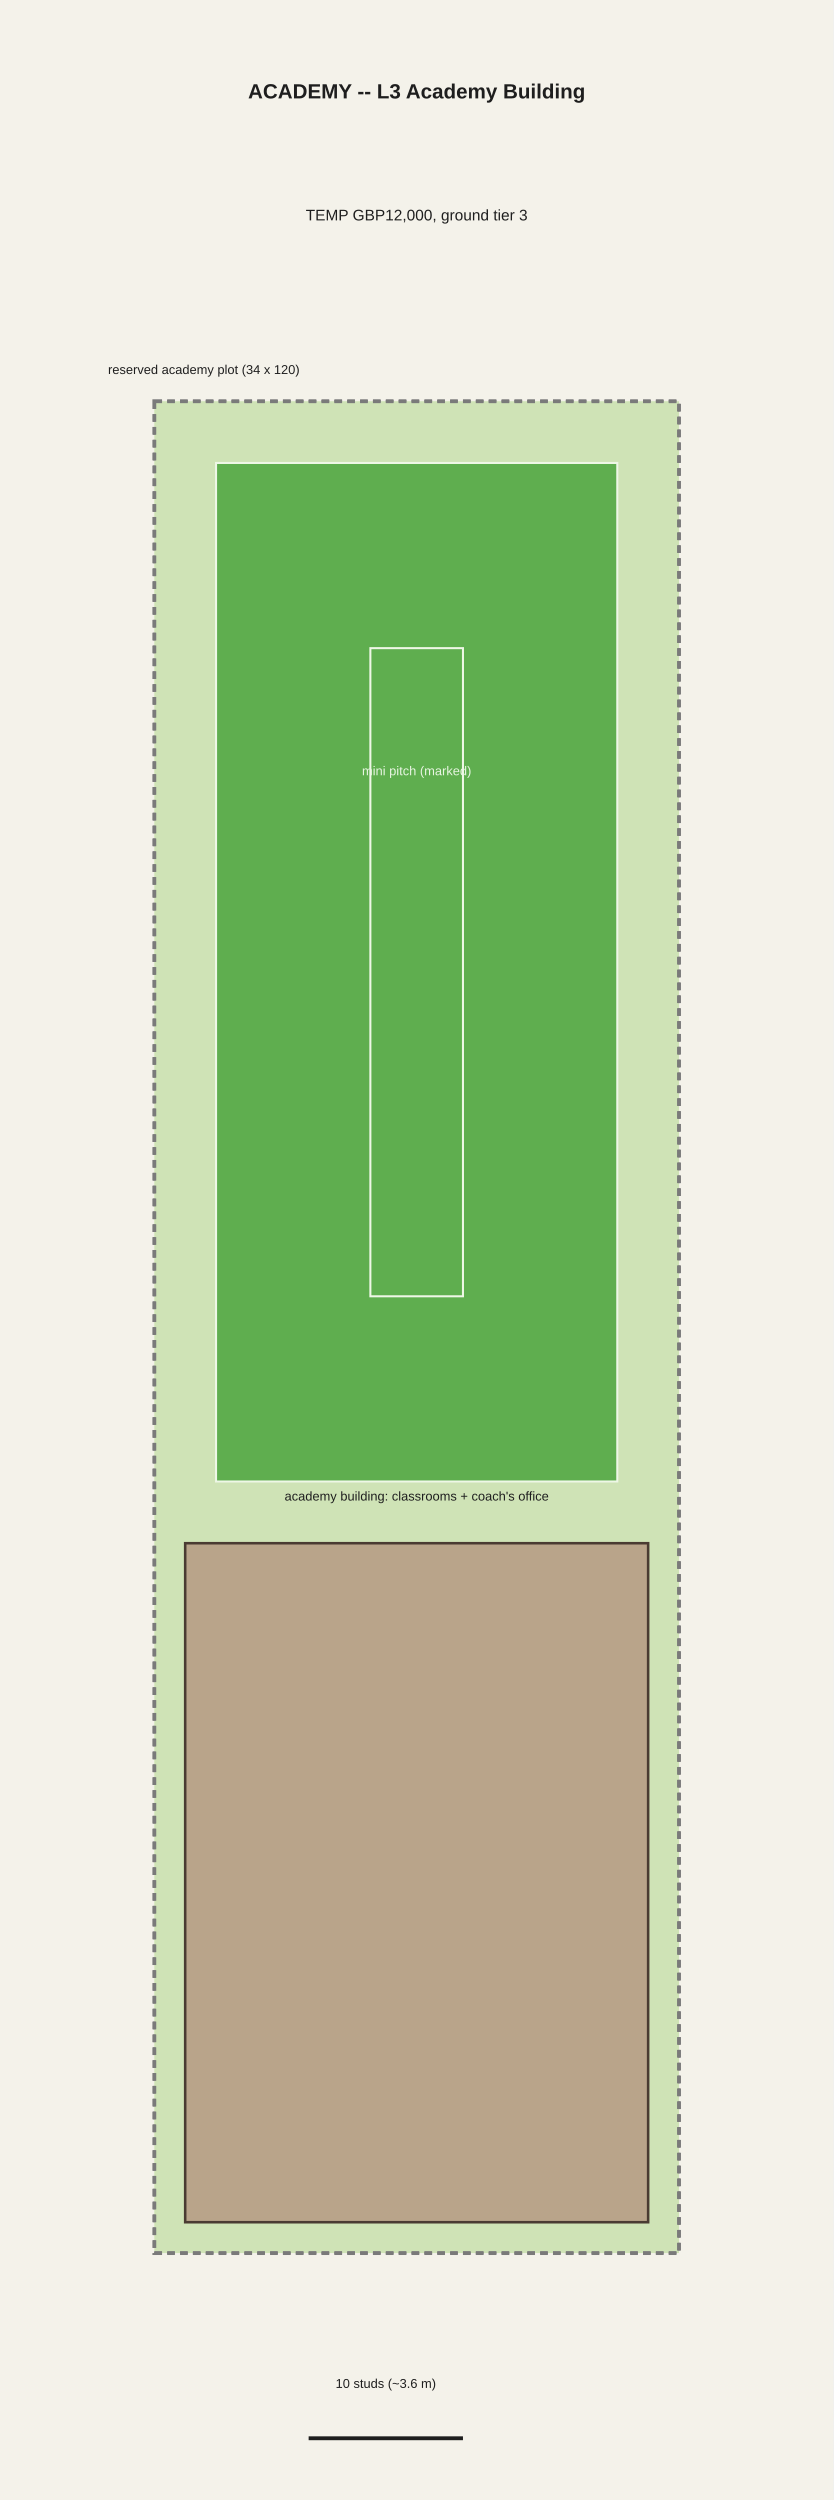
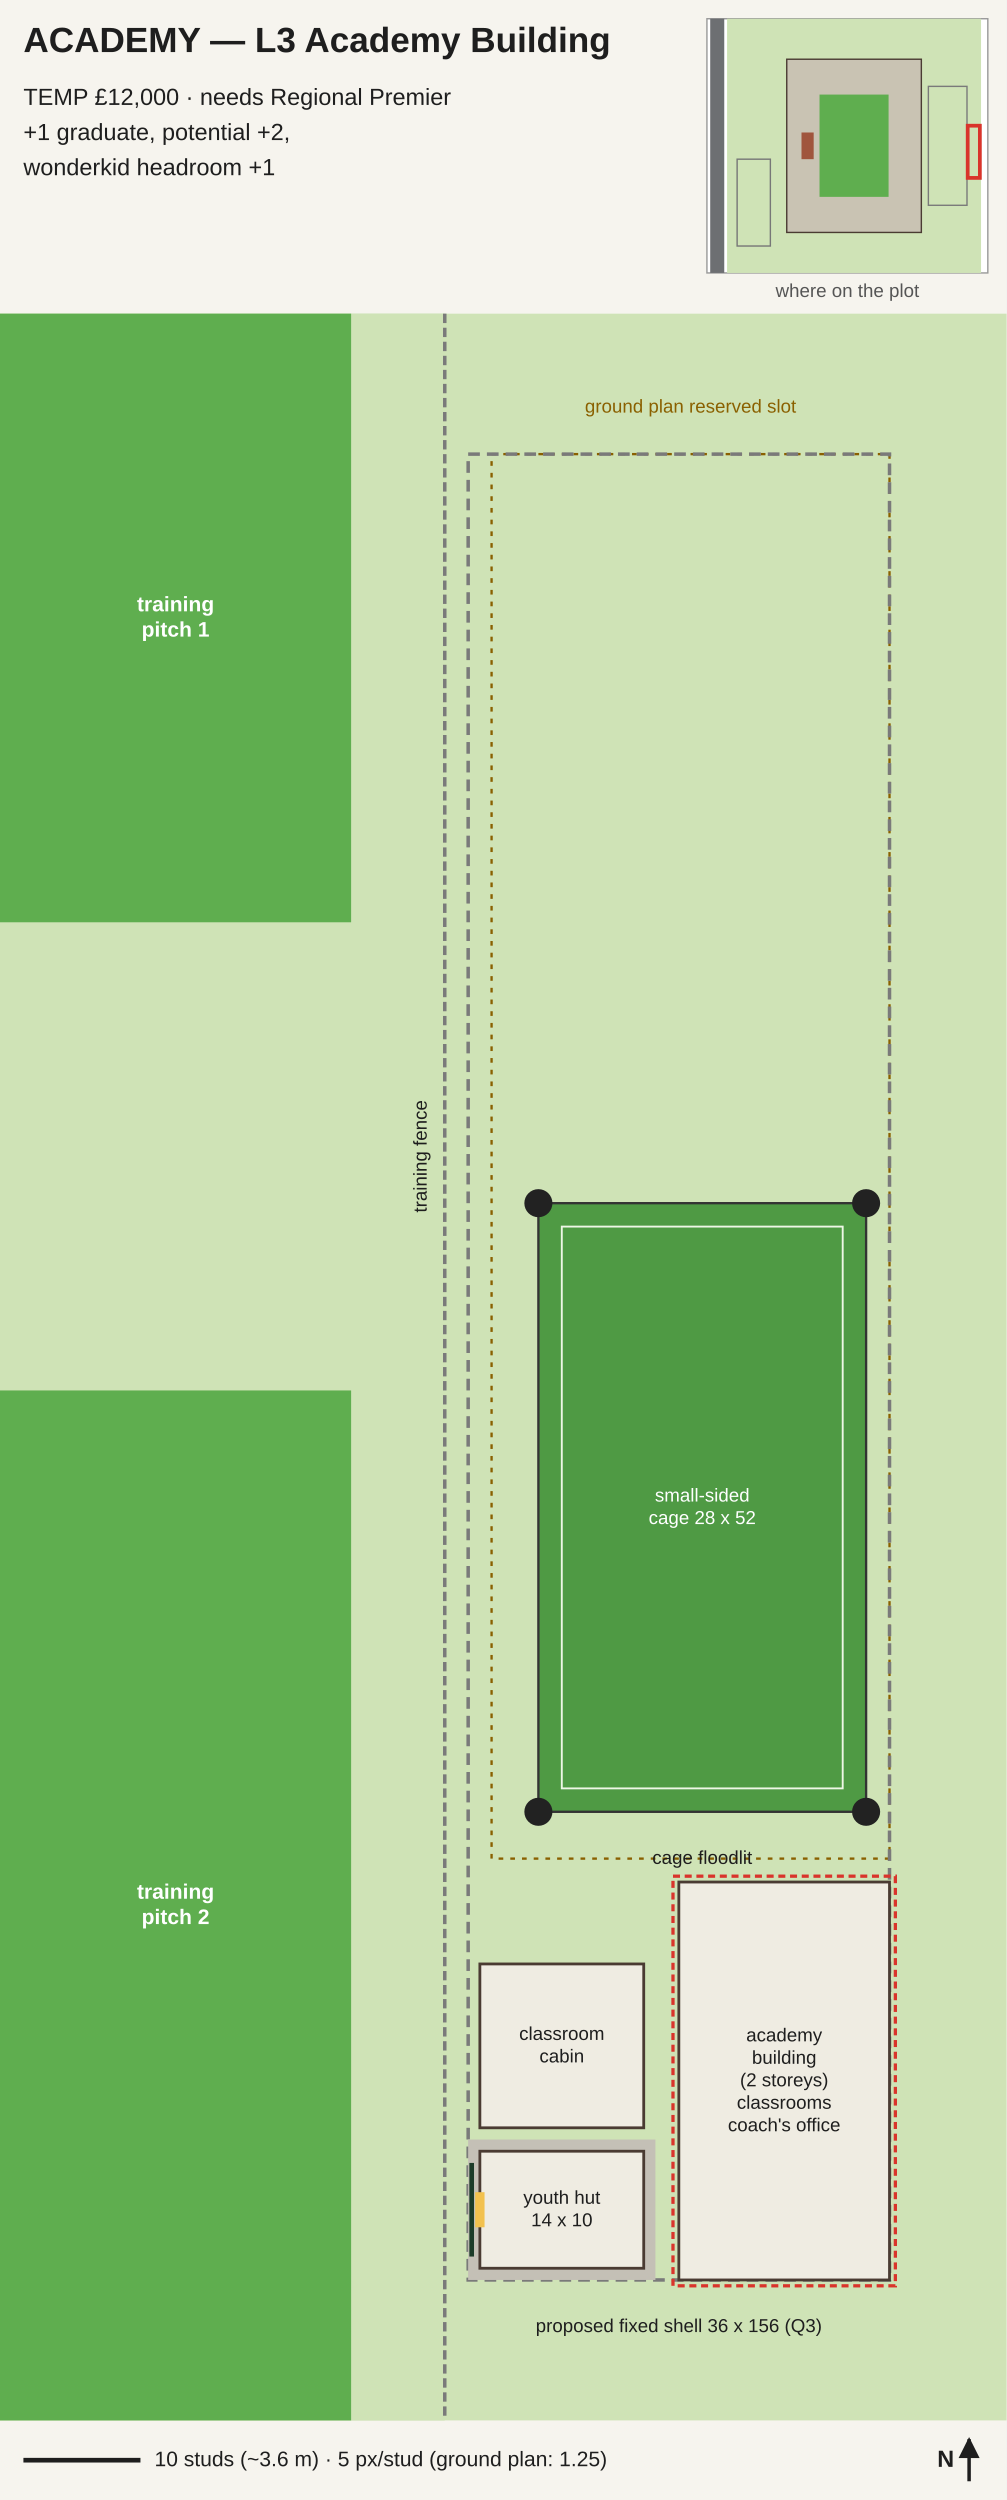
- <svg xmlns="http://www.w3.org/2000/svg" width="324" height="972" viewBox="0 0 324 972" font-family="Segoe UI, Arial, sans-serif">
+ <svg xmlns="http://www.w3.org/2000/svg" width="430" height="1068" viewBox="0 0 430 1068" font-family="Segoe UI, Arial, sans-serif">
  <defs>
    <marker id="arr" viewBox="0 0 10 10" refX="9" refY="5" markerWidth="6" markerHeight="6" orient="auto-start-reverse">
      <path d="M0,0 L10,5 L0,10 z" fill="context-stroke" />
    </marker>
  </defs>
-   <polygon points="0.0,0.0 324.0,0.0 324.0,972.0 0.0,972.0" fill="#f4f2ea" stroke="none" stroke-width="1" opacity="1.0" />
-   <polygon points="60.0,156.0 264.0,156.0 264.0,876.0 60.0,876.0" fill="#cfe3b6" stroke="#7a7a7a" stroke-width="1.5" stroke-dasharray="3,2" opacity="1.0" />
-   <text x="162.0" y="36.0" font-size="8" fill="#1e1e1e" text-anchor="middle" dominant-baseline="middle" font-weight="bold">ACADEMY -- L3 Academy Building</text>
-   <text x="162.0" y="84.0" font-size="6" fill="#1e1e1e" text-anchor="middle" dominant-baseline="middle">TEMP GBP12,000, ground tier 3</text>
-   <polyline points="120.0,948.0 180.0,948.0" fill="none" stroke="#1e1e1e" stroke-width="1.5" stroke-linejoin="round" opacity="1.0" />
-   <text x="150.0" y="927.0" font-size="5" fill="#1e1e1e" text-anchor="middle" dominant-baseline="middle">10 studs (~3.6 m)</text>
-   <polygon points="60.0,156.0 264.0,156.0 264.0,876.0 60.0,876.0" fill="none" stroke="#7a7a7a" stroke-width="1" stroke-dasharray="3,2" opacity="1.0" />
-   <text x="42.0" y="144.0" font-size="5" fill="#1e1e1e" text-anchor="start" dominant-baseline="middle">reserved academy plot (34 x 120)</text>
-   <polygon points="72.0,600.0 252.0,600.0 252.0,864.0 72.0,864.0" fill="#b9a48a" stroke="#4a3b32" stroke-width="1" opacity="1.0" />
-   <text x="162.0" y="582.0" font-size="5" fill="#1e1e1e" text-anchor="middle" dominant-baseline="middle">academy building: classrooms + coach's office</text>
-   <polygon points="84.0,180.0 240.0,180.0 240.0,576.0 84.0,576.0" fill="#5fae4f" stroke="#eef7e6" stroke-width="0.8" opacity="1.0" />
-   <polygon points="180.0,252.0 144.0,252.0 144.0,504.0 180.0,504.0" fill="none" stroke="#eef7e6" stroke-width="0.8" opacity="1.0" />
-   <text x="162.0" y="300.0" font-size="5" fill="#e8f5e2" text-anchor="middle" dominant-baseline="middle">mini pitch (marked)</text>
+   <polygon points="0.0,0.0 430.0,0.0 430.0,1068.0 0.0,1068.0" fill="#f6f4ee" stroke="none" stroke-width="1" opacity="1.0" />
+   <polygon points="0.0,134.0 430.0,134.0 430.0,1034.0 0.0,1034.0" fill="#cfe3b6" stroke="none" stroke-width="1" opacity="1.0" />
+   <text x="10.0" y="18.0" font-size="15" fill="#1e1e1e" text-anchor="start" dominant-baseline="middle" font-weight="bold">ACADEMY — L3 Academy Building</text>
+   <text x="10.0" y="42.0" font-size="10" fill="#1e1e1e" text-anchor="start" dominant-baseline="middle">TEMP £12,000 · needs Regional Premier</text>
+   <text x="10.0" y="57.0" font-size="10" fill="#1e1e1e" text-anchor="start" dominant-baseline="middle">+1 graduate, potential +2,</text>
+   <text x="10.0" y="72.0" font-size="10" fill="#1e1e1e" text-anchor="start" dominant-baseline="middle">wonderkid headroom +1</text>
+   <polygon points="302.0,8.0 422.0,8.0 422.0,116.6 302.0,116.6" fill="#ffffff" stroke="#999" stroke-width="0.6" opacity="1.0" />
+   <polygon points="303.4,8.0 309.4,8.0 309.4,116.6 303.4,116.6" fill="#6d6f72" stroke="none" stroke-width="1" opacity="1.0" />
+   <polygon points="310.6,8.0 419.1,8.0 419.1,116.6 310.6,116.6" fill="#cfe3b6" stroke="none" stroke-width="1" opacity="1.0" />
+   <polygon points="336.1,25.3 393.6,25.3 393.6,99.3 336.1,99.3" fill="#c9c3b3" stroke="#4a3b32" stroke-width="0.6" opacity="1.0" />
+   <polygon points="350.1,40.4 379.6,40.4 379.6,84.1 350.1,84.1" fill="#5fae4f" stroke="none" stroke-width="1" opacity="1.0" />
+   <polygon points="342.4,56.6 347.6,56.6 347.6,68.0 342.4,68.0" fill="#a0553d" stroke="none" stroke-width="1" opacity="1.0" />
+   <polygon points="396.6,36.9 413.1,36.9 413.1,87.7 396.6,87.7" fill="none" stroke="#7a7a7a" stroke-width="0.6" opacity="1.0" />
+   <polygon points="314.9,68.0 329.1,68.0 329.1,105.1 314.9,105.1" fill="none" stroke="#777" stroke-width="0.6" opacity="1.0" />
+   <polygon points="413.4,53.7 418.6,53.7 418.6,76.0 413.4,76.0" fill="none" stroke="#d9342b" stroke-width="1.6" opacity="1.0" />
+   <text x="362.0" y="124.6" font-size="8" fill="#555" text-anchor="middle" dominant-baseline="middle">where on the plot</text>
+   <polyline points="10.0,1051.0 60.0,1051.0" fill="none" stroke="#1e1e1e" stroke-width="2" stroke-linejoin="round" opacity="1.0" />
+   <text x="66.0" y="1051.0" font-size="9" fill="#1e1e1e" text-anchor="start" dominant-baseline="middle">10 studs (~3.6 m)   ·   5 px/stud (ground plan: 1.25)</text>
+   <polyline points="414.0,1060.0 414.0,1042.0" fill="none" stroke="#1e1e1e" stroke-width="1.5" stroke-linejoin="round" marker-end="url(#arr)" opacity="1.0" />
+   <text x="404.0" y="1051.0" font-size="10" fill="#1e1e1e" text-anchor="middle" dominant-baseline="middle" font-weight="bold">N</text>
+   <polygon points="0.0,134.0 190.0,134.0 190.0,1034.0 0.0,1034.0" fill="#cfe3b6" stroke="none" stroke-width="1" opacity="1.0" />
+   <polygon points="0.0,594.0 150.0,594.0 150.0,1034.0 0.0,1034.0" fill="#5fae4f" stroke="none" stroke-width="1" opacity="1.0" />
+   <polygon points="0.0,134.0 150.0,134.0 150.0,394.0 0.0,394.0" fill="#5fae4f" stroke="none" stroke-width="1" opacity="1.0" />
+   <text x="75.0" y="808.6" font-size="9" fill="#fff" text-anchor="middle" dominant-baseline="middle" font-weight="bold">training</text>
+   <text x="75.0" y="819.4" font-size="9" fill="#fff" text-anchor="middle" dominant-baseline="middle" font-weight="bold">pitch 2</text>
+   <text x="75.0" y="258.6" font-size="9" fill="#fff" text-anchor="middle" dominant-baseline="middle" font-weight="bold">training</text>
+   <text x="75.0" y="269.4" font-size="9" fill="#fff" text-anchor="middle" dominant-baseline="middle" font-weight="bold">pitch 1</text>
+   <polyline points="190.0,134.0 190.0,1034.0" fill="none" stroke="#7a7a7a" stroke-width="1.5" stroke-linejoin="round" stroke-dasharray="4,2" opacity="1.0" />
+   <text x="180.0" y="494.0" font-size="8" fill="#1e1e1e" text-anchor="middle" dominant-baseline="middle" transform="rotate(-90 180.0 494.0)">training fence</text>
+   <polygon points="210.0,194.0 380.0,194.0 380.0,794.0 210.0,794.0" fill="none" stroke="#8a6000" stroke-width="1" stroke-dasharray="2,3" opacity="1.0" />
+   <text x="295.0" y="174.0" font-size="8" fill="#8a6000" text-anchor="middle" dominant-baseline="middle">ground plan reserved slot</text>
+   <polygon points="200.0,194.0 380.0,194.0 380.0,974.0 200.0,974.0" fill="none" stroke="#7a7a7a" stroke-width="1.5" stroke-dasharray="5,3" opacity="1.0" />
+   <text x="290.0" y="994.0" font-size="8" fill="#1e1e1e" text-anchor="middle" dominant-baseline="middle">proposed fixed shell 36 x 156 (Q3)</text>
+   <polygon points="200.0,914.0 280.0,914.0 280.0,974.0 200.0,974.0" fill="#c4c0b6" stroke="none" stroke-width="1" opacity="1.0" />
+   <polygon points="205.0,919.0 275.0,919.0 275.0,969.0 205.0,969.0" fill="#efece2" stroke="#4a3b32" stroke-width="1.2" opacity="1.0" />
+   <polygon points="203.0,936.5 207.0,936.5 207.0,951.5 203.0,951.5" fill="#f2c14e" stroke="none" stroke-width="1" opacity="1.0" />
+   <polygon points="200.5,924.0 202.5,924.0 202.5,964.0 200.5,964.0" fill="#1c3c28" stroke="none" stroke-width="1" opacity="1.0" />
+   <text x="240.0" y="939.2" font-size="8" fill="#1e1e1e" text-anchor="middle" dominant-baseline="middle">youth hut</text>
+   <text x="240.0" y="948.8" font-size="8" fill="#1e1e1e" text-anchor="middle" dominant-baseline="middle">14 x 10</text>
+   <polygon points="205.0,839.0 275.0,839.0 275.0,909.0 205.0,909.0" fill="#efece2" stroke="#4a3b32" stroke-width="1.2" opacity="1.0" />
+   <text x="240.0" y="869.2" font-size="8" fill="#1e1e1e" text-anchor="middle" dominant-baseline="middle">classroom</text>
+   <text x="240.0" y="878.8" font-size="8" fill="#1e1e1e" text-anchor="middle" dominant-baseline="middle">cabin</text>
+   <polygon points="230.0,514.0 370.0,514.0 370.0,774.0 230.0,774.0" fill="#4f9a44" stroke="#333" stroke-width="1" opacity="1.0" />
+   <polygon points="240.0,524.0 360.0,524.0 360.0,764.0 240.0,764.0" fill="none" stroke="#eef7e6" stroke-width="0.8" opacity="1.0" />
+   <text x="300.0" y="639.2" font-size="8" fill="#fff" text-anchor="middle" dominant-baseline="middle">small-sided</text>
+   <text x="300.0" y="648.8" font-size="8" fill="#fff" text-anchor="middle" dominant-baseline="middle">cage 28 x 52</text>
+   <circle cx="230.0" cy="514.0" r="6.0" fill="#222" stroke="none" stroke-width="1" />
+   <circle cx="370.0" cy="514.0" r="6.0" fill="#222" stroke="none" stroke-width="1" />
+   <circle cx="230.0" cy="774.0" r="6.0" fill="#222" stroke="none" stroke-width="1" />
+   <circle cx="370.0" cy="774.0" r="6.0" fill="#222" stroke="none" stroke-width="1" />
+   <polygon points="290.0,804.0 380.0,804.0 380.0,974.0 290.0,974.0" fill="#efece2" stroke="#4a3b32" stroke-width="1.2" opacity="1.0" />
+   <text x="335.0" y="869.8" font-size="8" fill="#1e1e1e" text-anchor="middle" dominant-baseline="middle">academy</text>
+   <text x="335.0" y="879.4" font-size="8" fill="#1e1e1e" text-anchor="middle" dominant-baseline="middle">building</text>
+   <text x="335.0" y="889.0" font-size="8" fill="#1e1e1e" text-anchor="middle" dominant-baseline="middle">(2 storeys)</text>
+   <text x="335.0" y="898.6" font-size="8" fill="#1e1e1e" text-anchor="middle" dominant-baseline="middle">classrooms</text>
+   <text x="335.0" y="908.2" font-size="8" fill="#1e1e1e" text-anchor="middle" dominant-baseline="middle">coach's office</text>
+   <polygon points="287.5,801.5 382.5,801.5 382.5,976.5 287.5,976.5" fill="none" stroke="#d9342b" stroke-width="1.4" stroke-dasharray="3,2" opacity="1.0" />
+   <text x="300.0" y="794.0" font-size="8" fill="#1e1e1e" text-anchor="middle" dominant-baseline="middle">cage floodlit</text>
</svg>
